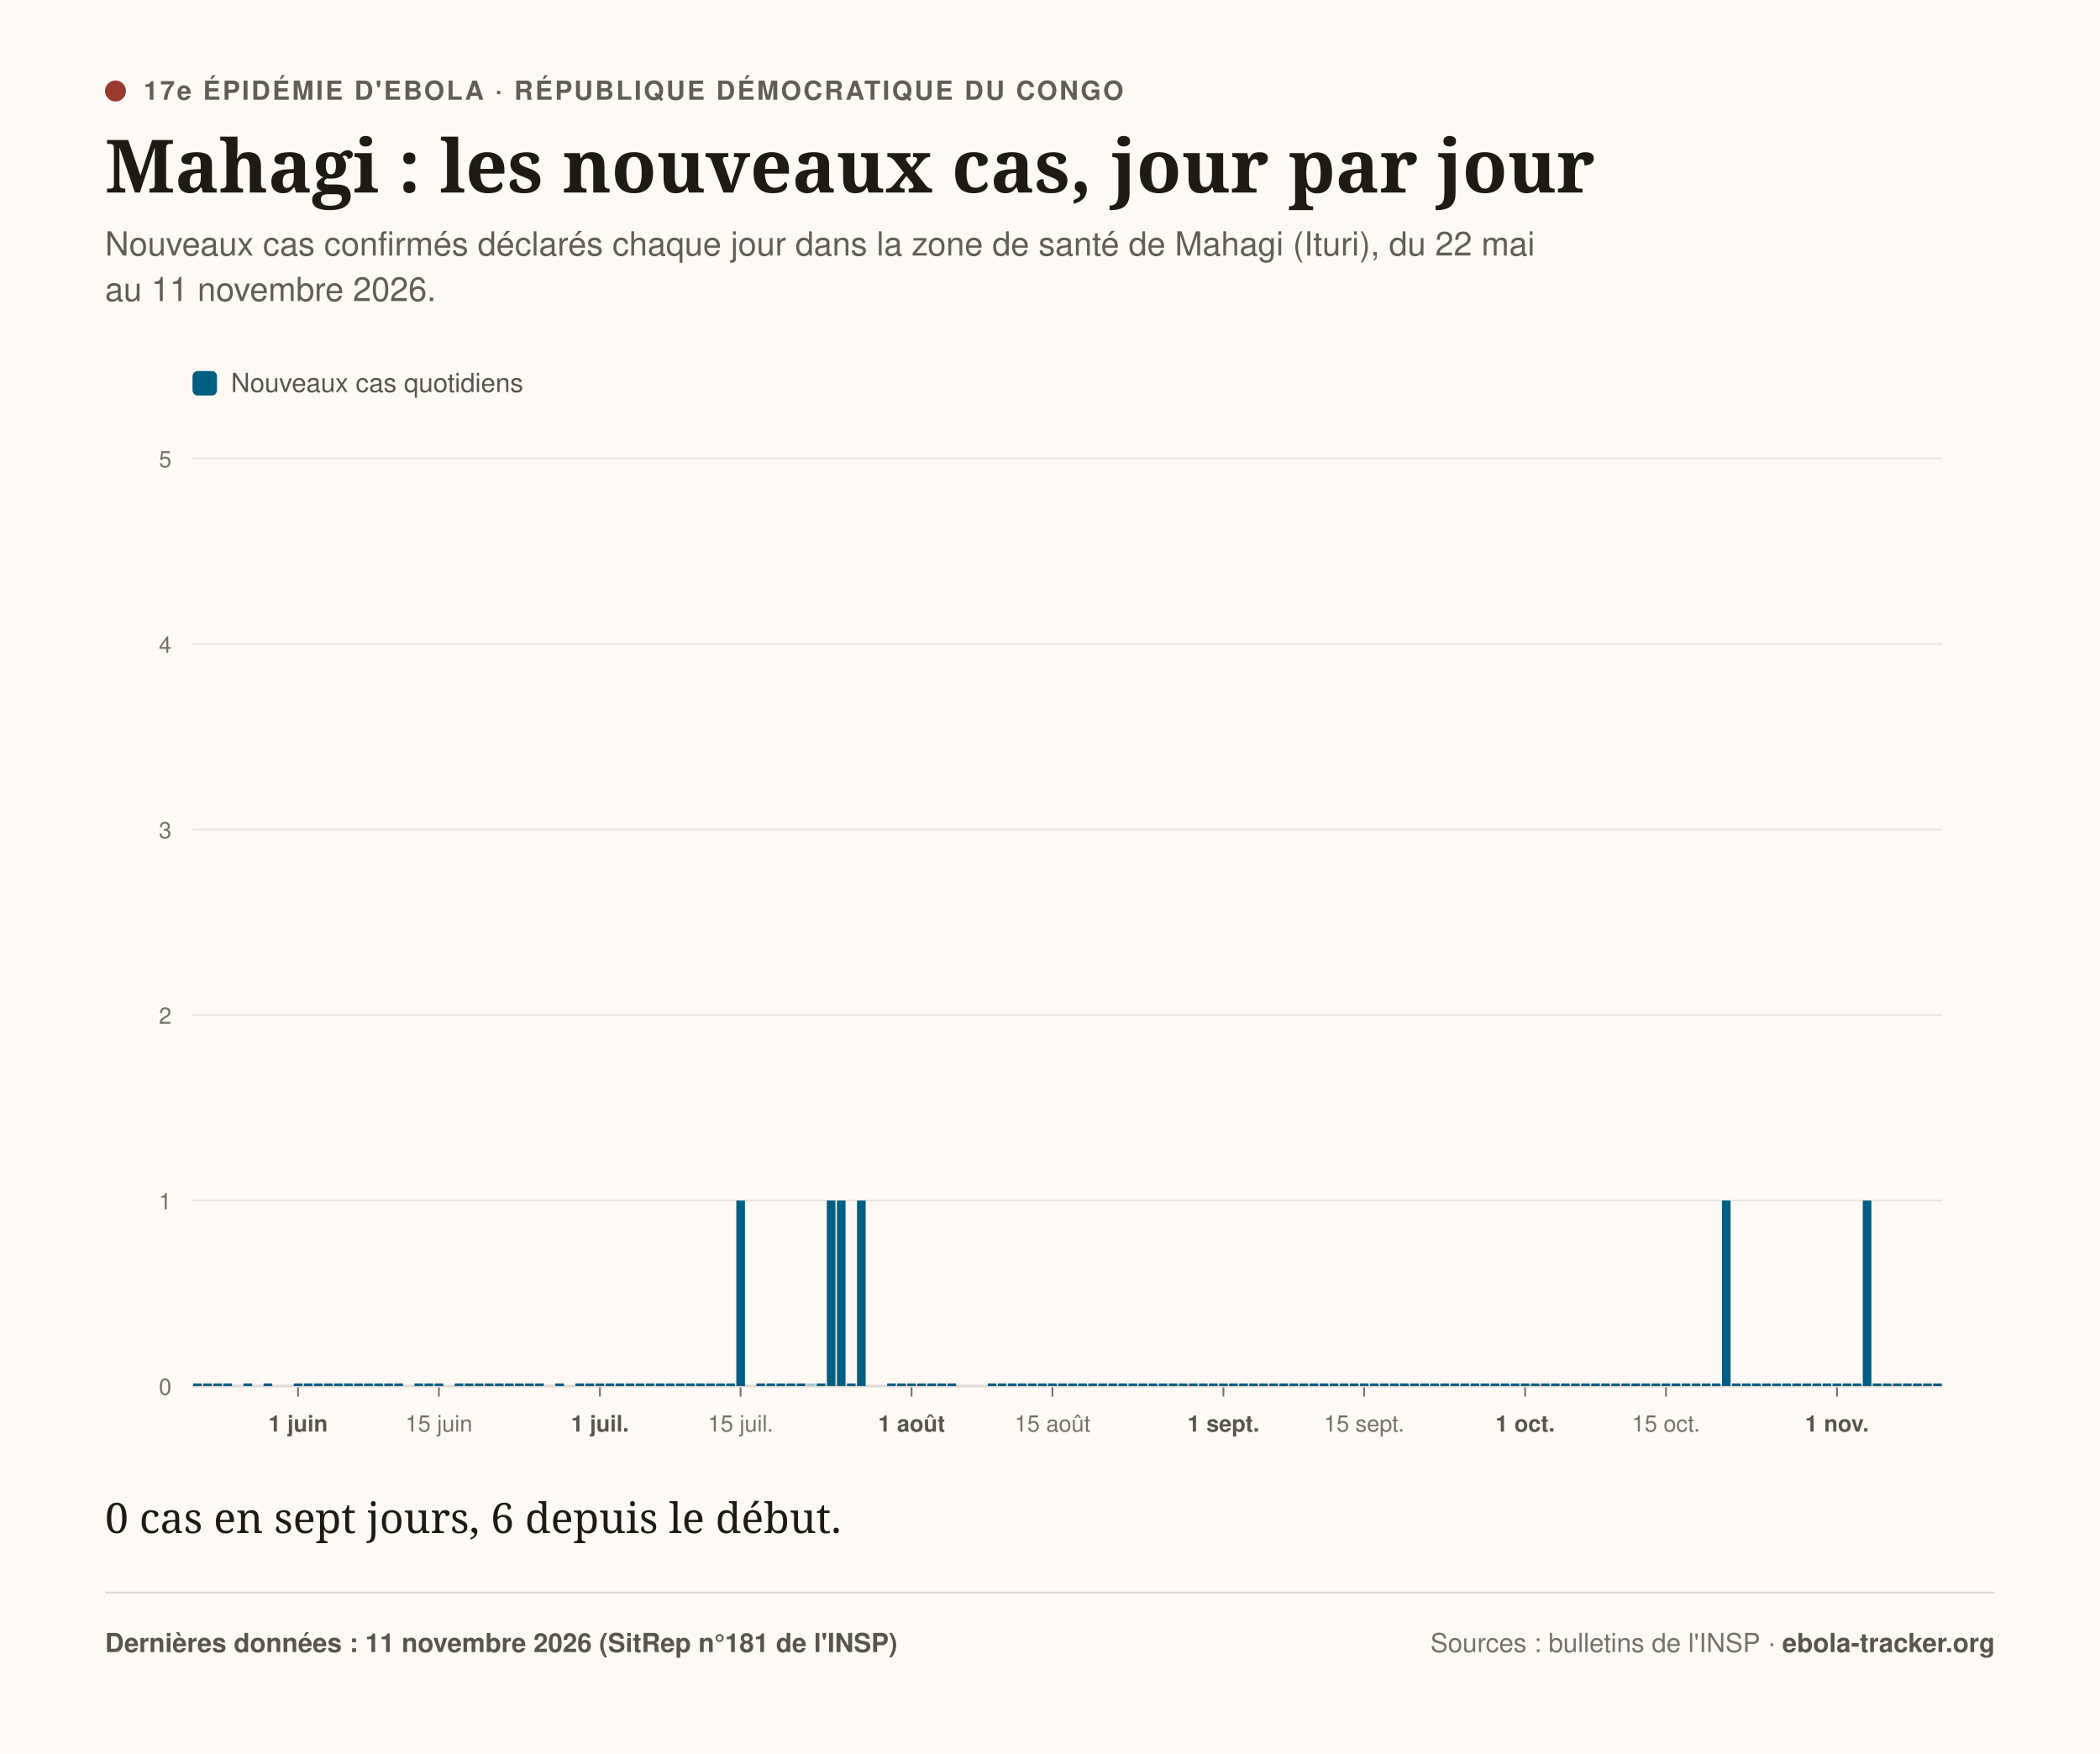
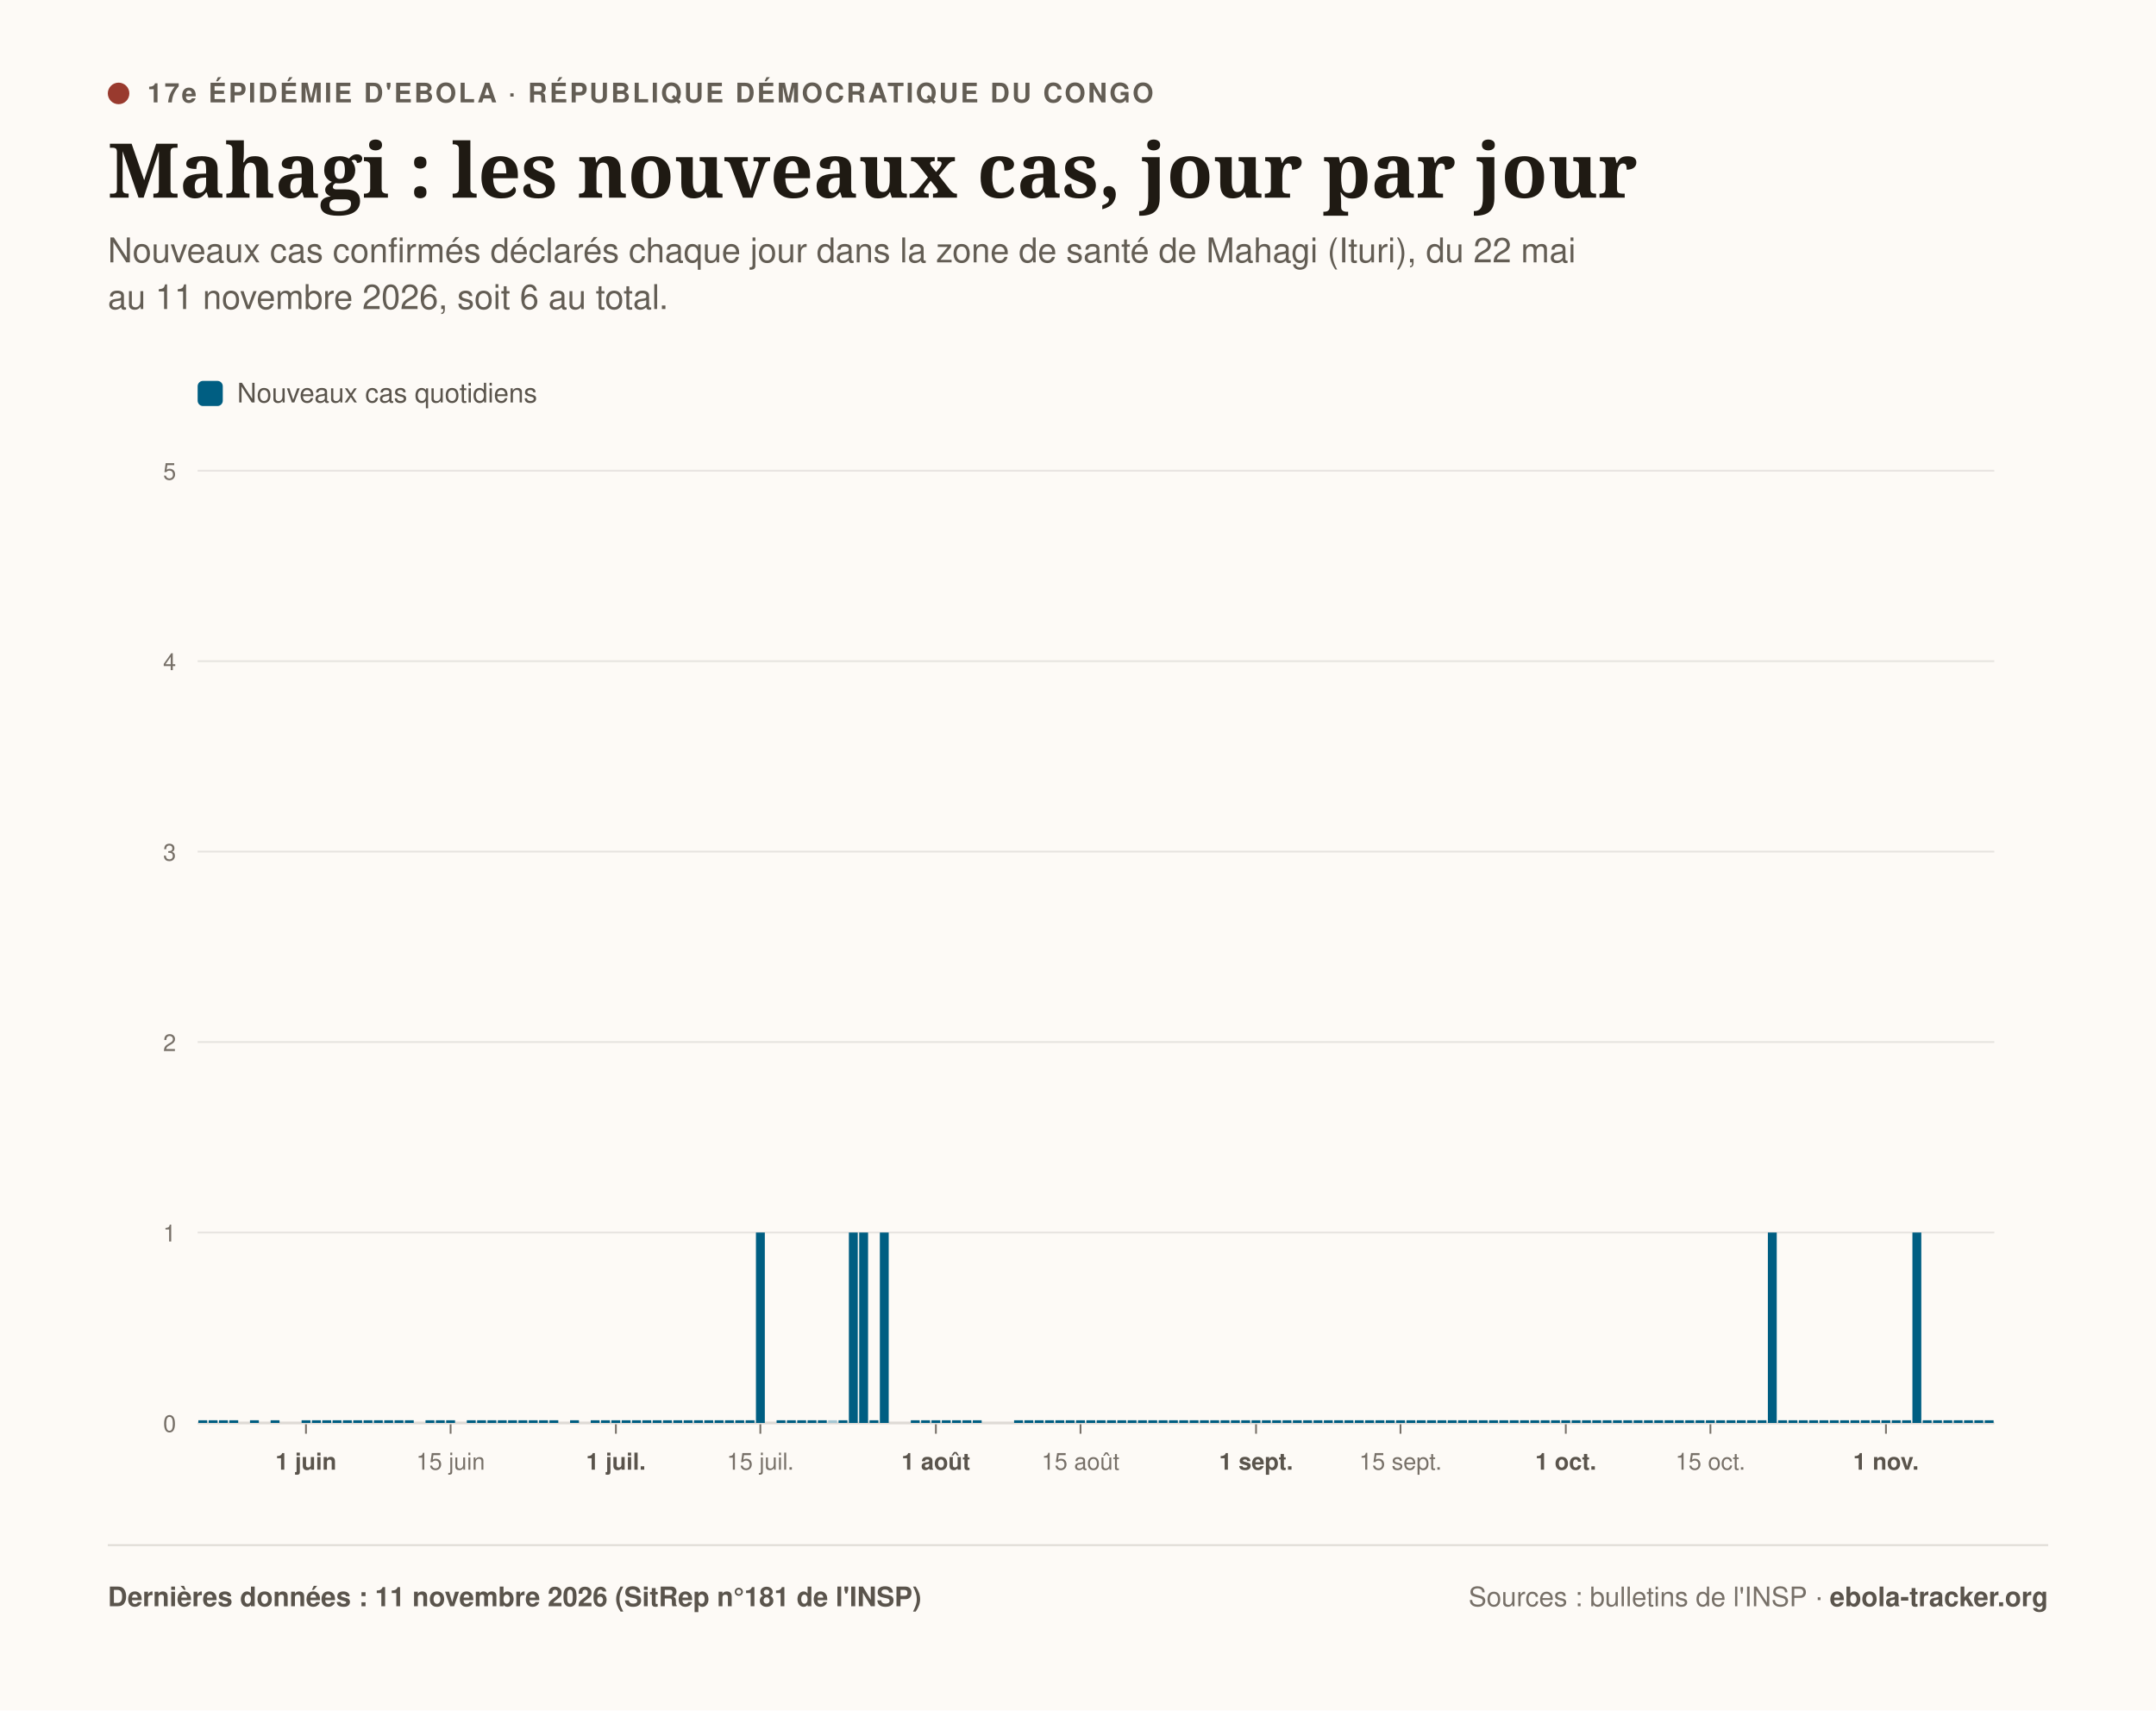
- <svg xmlns="http://www.w3.org/2000/svg" viewBox="0 0 1200 1002" role="img" aria-label="Mahagi : les nouveaux cas, jour par jour. Nouveaux cas confirmés déclarés chaque jour dans la zone de santé de Mahagi (Ituri), du 22 mai au 11 novembre 2026.">
-   <rect width="1200" height="1002" fill="#FDFAF6" />
+ <svg xmlns="http://www.w3.org/2000/svg" viewBox="0 0 1200 952" role="img" aria-label="Mahagi : les nouveaux cas, jour par jour. Nouveaux cas confirmés déclarés chaque jour dans la zone de santé de Mahagi (Ituri), du 22 mai au 11 novembre 2026, soit 6 au total.">
+   <rect width="1200" height="952" fill="#FDFAF6" />
  <circle cx="66" cy="52" r="6" fill="#993A2E" />
  <text x="82.0" y="57.0" font-family="'Public Sans',Helvetica,Arial,sans-serif" font-size="15" font-weight="700" fill="#635D54" text-anchor="start" letter-spacing=".08em">17e ÉPIDÉMIE D'EBOLA · RÉPUBLIQUE DÉMOCRATIQUE DU CONGO</text>
  <text x="60.0" y="110.0" font-family="'Source Serif 4',Georgia,serif" font-size="42" font-weight="600" fill="#1F1A13" text-anchor="start">Mahagi : les nouveaux cas, jour par jour</text>
  <text x="60.0" y="146.0" font-family="'Public Sans',Helvetica,Arial,sans-serif" font-size="19" font-weight="400" fill="#635D54" text-anchor="start">Nouveaux cas confirmés déclarés chaque jour dans la zone de santé de Mahagi (Ituri), du 22 mai</text>
-   <text x="60.0" y="172.0" font-family="'Public Sans',Helvetica,Arial,sans-serif" font-size="19" font-weight="400" fill="#635D54" text-anchor="start">au 11 novembre 2026.</text>
+   <text x="60.0" y="172.0" font-family="'Public Sans',Helvetica,Arial,sans-serif" font-size="19" font-weight="400" fill="#635D54" text-anchor="start">au 11 novembre 2026, soit 6 au total.</text>
  <rect x="110" y="212" width="14" height="14" rx="3" fill="#005E82" />
  <text x="132.0" y="224.0" font-family="'Public Sans',Helvetica,Arial,sans-serif" font-size="15" font-weight="400" fill="#5A544C" text-anchor="start">Nouveaux cas quotidiens</text>
  <line x1="110" x2="1110" y1="792.0" y2="792.0" stroke="#E7E4E0" />
  <text x="98.0" y="797.0" font-family="'Public Sans',Helvetica,Arial,sans-serif" font-size="13" font-weight="400" fill="#777068" text-anchor="end">0</text>
  <line x1="110" x2="1110" y1="686.0" y2="686.0" stroke="#E7E4E0" />
  <text x="98.0" y="691.0" font-family="'Public Sans',Helvetica,Arial,sans-serif" font-size="13" font-weight="400" fill="#777068" text-anchor="end">1</text>
  <line x1="110" x2="1110" y1="580.0" y2="580.0" stroke="#E7E4E0" />
  <text x="98.0" y="585.0" font-family="'Public Sans',Helvetica,Arial,sans-serif" font-size="13" font-weight="400" fill="#777068" text-anchor="end">2</text>
  <line x1="110" x2="1110" y1="474.0" y2="474.0" stroke="#E7E4E0" />
  <text x="98.0" y="479.0" font-family="'Public Sans',Helvetica,Arial,sans-serif" font-size="13" font-weight="400" fill="#777068" text-anchor="end">3</text>
  <line x1="110" x2="1110" y1="368.0" y2="368.0" stroke="#E7E4E0" />
  <text x="98.0" y="373.0" font-family="'Public Sans',Helvetica,Arial,sans-serif" font-size="13" font-weight="400" fill="#777068" text-anchor="end">4</text>
  <line x1="110" x2="1110" y1="262.0" y2="262.0" stroke="#E7E4E0" />
  <text x="98.0" y="267.0" font-family="'Public Sans',Helvetica,Arial,sans-serif" font-size="13" font-weight="400" fill="#777068" text-anchor="end">5</text>
  <line x1="170.3" x2="170.3" y1="792" y2="798" stroke="#777068" />
  <text x="170.3" y="818.0" font-family="'Public Sans',Helvetica,Arial,sans-serif" font-size="13" font-weight="600" fill="#5A544C" text-anchor="middle">1 juin</text>
  <line x1="250.8" x2="250.8" y1="792" y2="798" stroke="#777068" />
  <text x="250.8" y="818.0" font-family="'Public Sans',Helvetica,Arial,sans-serif" font-size="13" font-weight="400" fill="#777068" text-anchor="middle">15 juin</text>
  <line x1="342.8" x2="342.8" y1="792" y2="798" stroke="#777068" />
  <text x="342.8" y="818.0" font-family="'Public Sans',Helvetica,Arial,sans-serif" font-size="13" font-weight="600" fill="#5A544C" text-anchor="middle">1 juil.</text>
  <line x1="423.2" x2="423.2" y1="792" y2="798" stroke="#777068" />
  <text x="423.2" y="818.0" font-family="'Public Sans',Helvetica,Arial,sans-serif" font-size="13" font-weight="400" fill="#777068" text-anchor="middle">15 juil.</text>
  <line x1="520.9" x2="520.9" y1="792" y2="798" stroke="#777068" />
  <text x="520.9" y="818.0" font-family="'Public Sans',Helvetica,Arial,sans-serif" font-size="13" font-weight="600" fill="#5A544C" text-anchor="middle">1 août</text>
  <line x1="601.4" x2="601.4" y1="792" y2="798" stroke="#777068" />
  <text x="601.4" y="818.0" font-family="'Public Sans',Helvetica,Arial,sans-serif" font-size="13" font-weight="400" fill="#777068" text-anchor="middle">15 août</text>
  <line x1="699.1" x2="699.1" y1="792" y2="798" stroke="#777068" />
  <text x="699.1" y="818.0" font-family="'Public Sans',Helvetica,Arial,sans-serif" font-size="13" font-weight="600" fill="#5A544C" text-anchor="middle">1 sept.</text>
  <line x1="779.5" x2="779.5" y1="792" y2="798" stroke="#777068" />
  <text x="779.5" y="818.0" font-family="'Public Sans',Helvetica,Arial,sans-serif" font-size="13" font-weight="400" fill="#777068" text-anchor="middle">15 sept.</text>
  <line x1="871.5" x2="871.5" y1="792" y2="798" stroke="#777068" />
  <text x="871.5" y="818.0" font-family="'Public Sans',Helvetica,Arial,sans-serif" font-size="13" font-weight="600" fill="#5A544C" text-anchor="middle">1 oct.</text>
  <line x1="952.0" x2="952.0" y1="792" y2="798" stroke="#777068" />
  <text x="952.0" y="818.0" font-family="'Public Sans',Helvetica,Arial,sans-serif" font-size="13" font-weight="400" fill="#777068" text-anchor="middle">15 oct.</text>
  <line x1="1049.7" x2="1049.7" y1="792" y2="798" stroke="#777068" />
  <text x="1049.7" y="818.0" font-family="'Public Sans',Helvetica,Arial,sans-serif" font-size="13" font-weight="600" fill="#5A544C" text-anchor="middle">1 nov.</text>
  <line x1="110" x2="1110" y1="792" y2="792" stroke="#DEDAD5" stroke-width="1.5" />
  <rect x="110.40" y="790.50" width="4.94" height="1.50" fill="#005E82" />
  <rect x="116.15" y="790.50" width="4.94" height="1.50" fill="#005E82" />
  <rect x="121.90" y="790.50" width="4.94" height="1.50" fill="#005E82" />
  <rect x="127.64" y="790.50" width="4.94" height="1.50" fill="#005E82" />
  <rect x="139.14" y="790.50" width="4.94" height="1.50" fill="#005E82" />
  <rect x="150.63" y="790.50" width="4.94" height="1.50" fill="#005E82" />
  <rect x="167.87" y="790.50" width="4.94" height="1.50" fill="#005E82" />
  <rect x="173.62" y="790.50" width="4.94" height="1.50" fill="#005E82" />
  <rect x="179.37" y="790.50" width="4.94" height="1.50" fill="#005E82" />
  <rect x="185.11" y="790.50" width="4.94" height="1.50" fill="#005E82" />
  <rect x="190.86" y="790.50" width="4.94" height="1.50" fill="#005E82" />
  <rect x="196.61" y="790.50" width="4.94" height="1.50" fill="#005E82" />
  <rect x="202.36" y="790.50" width="4.94" height="1.50" fill="#005E82" />
  <rect x="208.10" y="790.50" width="4.94" height="1.50" fill="#005E82" />
  <rect x="213.85" y="790.50" width="4.94" height="1.50" fill="#005E82" />
  <rect x="219.60" y="790.50" width="4.94" height="1.50" fill="#005E82" />
  <rect x="225.34" y="790.50" width="4.94" height="1.50" fill="#005E82" />
  <rect x="236.84" y="790.50" width="4.94" height="1.50" fill="#005E82" />
  <rect x="242.59" y="790.50" width="4.94" height="1.50" fill="#005E82" />
  <rect x="248.33" y="790.50" width="4.94" height="1.50" fill="#005E82" />
  <rect x="259.83" y="790.50" width="4.94" height="1.50" fill="#005E82" />
  <rect x="265.57" y="790.50" width="4.94" height="1.50" fill="#005E82" />
  <rect x="271.32" y="790.50" width="4.94" height="1.50" fill="#005E82" />
  <rect x="277.07" y="790.50" width="4.94" height="1.50" fill="#005E82" />
  <rect x="282.82" y="790.50" width="4.94" height="1.50" fill="#005E82" />
  <rect x="288.56" y="790.50" width="4.94" height="1.50" fill="#005E82" />
  <rect x="294.31" y="790.50" width="4.94" height="1.50" fill="#005E82" />
  <rect x="300.06" y="790.50" width="4.94" height="1.50" fill="#005E82" />
  <rect x="305.80" y="790.50" width="4.94" height="1.50" fill="#005E82" />
  <rect x="317.30" y="790.50" width="4.94" height="1.50" fill="#005E82" />
  <rect x="328.79" y="790.50" width="4.94" height="1.50" fill="#005E82" />
  <rect x="334.54" y="790.50" width="4.94" height="1.50" fill="#005E82" />
  <rect x="340.29" y="790.50" width="4.94" height="1.50" fill="#005E82" />
  <rect x="346.03" y="790.50" width="4.94" height="1.50" fill="#005E82" />
  <rect x="351.78" y="790.50" width="4.94" height="1.50" fill="#005E82" />
  <rect x="357.53" y="790.50" width="4.94" height="1.50" fill="#005E82" />
  <rect x="363.28" y="790.50" width="4.94" height="1.50" fill="#005E82" />
  <rect x="369.02" y="790.50" width="4.94" height="1.50" fill="#005E82" />
  <rect x="374.77" y="790.50" width="4.94" height="1.50" fill="#005E82" />
  <rect x="380.52" y="790.50" width="4.94" height="1.50" fill="#005E82" />
  <rect x="386.26" y="790.50" width="4.94" height="1.50" fill="#005E82" />
  <rect x="392.01" y="790.50" width="4.94" height="1.50" fill="#005E82" />
  <rect x="397.76" y="790.50" width="4.94" height="1.50" fill="#005E82" />
  <rect x="403.51" y="790.50" width="4.94" height="1.50" fill="#005E82" />
  <rect x="409.25" y="790.50" width="4.94" height="1.50" fill="#005E82" />
  <rect x="415.00" y="790.50" width="4.94" height="1.50" fill="#005E82" />
  <rect x="420.75" y="686.00" width="4.94" height="106.00" fill="#005E82" />
  <rect x="432.24" y="790.50" width="4.94" height="1.50" fill="#005E82" />
  <rect x="437.99" y="790.50" width="4.94" height="1.50" fill="#005E82" />
  <rect x="443.74" y="790.50" width="4.94" height="1.50" fill="#005E82" />
  <rect x="449.48" y="790.50" width="4.94" height="1.50" fill="#005E82" />
  <rect x="455.23" y="790.50" width="4.94" height="1.50" fill="#005E82" />
  <rect x="460.98" y="790.50" width="4.94" height="1.50" fill="#a6c7d3" />
  <rect x="466.72" y="790.50" width="4.94" height="1.50" fill="#005E82" />
  <rect x="472.47" y="686.00" width="4.94" height="106.00" fill="#005E82" />
  <rect x="478.22" y="686.00" width="4.94" height="106.00" fill="#005E82" />
  <rect x="483.97" y="790.50" width="4.94" height="1.50" fill="#005E82" />
  <rect x="489.71" y="686.00" width="4.94" height="106.00" fill="#005E82" />
  <rect x="506.95" y="790.50" width="4.94" height="1.50" fill="#005E82" />
  <rect x="512.70" y="790.50" width="4.94" height="1.50" fill="#005E82" />
  <rect x="518.45" y="790.50" width="4.94" height="1.50" fill="#005E82" />
  <rect x="524.20" y="790.50" width="4.94" height="1.50" fill="#005E82" />
  <rect x="529.94" y="790.50" width="4.94" height="1.50" fill="#005E82" />
  <rect x="535.69" y="790.50" width="4.94" height="1.50" fill="#005E82" />
  <rect x="541.44" y="790.50" width="4.94" height="1.50" fill="#005E82" />
  <rect x="564.43" y="790.50" width="4.94" height="1.50" fill="#005E82" />
  <rect x="570.17" y="790.50" width="4.94" height="1.50" fill="#005E82" />
  <rect x="575.92" y="790.50" width="4.94" height="1.50" fill="#005E82" />
  <rect x="581.67" y="790.50" width="4.94" height="1.50" fill="#005E82" />
  <rect x="587.41" y="790.50" width="4.94" height="1.50" fill="#005E82" />
  <rect x="593.16" y="790.50" width="4.94" height="1.50" fill="#005E82" />
  <rect x="598.91" y="790.50" width="4.94" height="1.50" fill="#005E82" />
  <rect x="604.66" y="790.50" width="4.94" height="1.50" fill="#005E82" />
  <rect x="610.40" y="790.50" width="4.94" height="1.50" fill="#005E82" />
  <rect x="616.15" y="790.50" width="4.94" height="1.50" fill="#005E82" />
  <rect x="621.90" y="790.50" width="4.94" height="1.50" fill="#005E82" />
  <rect x="627.64" y="790.50" width="4.94" height="1.50" fill="#005E82" />
  <rect x="633.39" y="790.50" width="4.94" height="1.50" fill="#005E82" />
  <rect x="639.14" y="790.50" width="4.94" height="1.50" fill="#005E82" />
  <rect x="644.89" y="790.50" width="4.94" height="1.50" fill="#005E82" />
  <rect x="650.63" y="790.50" width="4.94" height="1.50" fill="#005E82" />
  <rect x="656.38" y="790.50" width="4.94" height="1.50" fill="#005E82" />
  <rect x="662.13" y="790.50" width="4.94" height="1.50" fill="#005E82" />
  <rect x="667.87" y="790.50" width="4.94" height="1.50" fill="#005E82" />
  <rect x="673.62" y="790.50" width="4.94" height="1.50" fill="#005E82" />
  <rect x="679.37" y="790.50" width="4.94" height="1.50" fill="#005E82" />
  <rect x="685.11" y="790.50" width="4.94" height="1.50" fill="#005E82" />
  <rect x="690.86" y="790.50" width="4.94" height="1.50" fill="#005E82" />
  <rect x="696.61" y="790.50" width="4.94" height="1.50" fill="#005E82" />
  <rect x="702.36" y="790.50" width="4.94" height="1.50" fill="#005E82" />
  <rect x="708.10" y="790.50" width="4.94" height="1.50" fill="#005E82" />
  <rect x="713.85" y="790.50" width="4.94" height="1.50" fill="#005E82" />
  <rect x="719.60" y="790.50" width="4.94" height="1.50" fill="#005E82" />
  <rect x="725.34" y="790.50" width="4.94" height="1.50" fill="#005E82" />
  <rect x="731.09" y="790.50" width="4.94" height="1.50" fill="#005E82" />
  <rect x="736.84" y="790.50" width="4.94" height="1.50" fill="#005E82" />
  <rect x="742.59" y="790.50" width="4.94" height="1.50" fill="#005E82" />
  <rect x="748.33" y="790.50" width="4.94" height="1.50" fill="#005E82" />
  <rect x="754.08" y="790.50" width="4.94" height="1.50" fill="#005E82" />
  <rect x="759.83" y="790.50" width="4.94" height="1.50" fill="#005E82" />
  <rect x="765.57" y="790.50" width="4.94" height="1.50" fill="#005E82" />
  <rect x="771.32" y="790.50" width="4.94" height="1.50" fill="#005E82" />
  <rect x="777.07" y="790.50" width="4.94" height="1.50" fill="#005E82" />
  <rect x="782.82" y="790.50" width="4.94" height="1.50" fill="#005E82" />
  <rect x="788.56" y="790.50" width="4.94" height="1.50" fill="#005E82" />
  <rect x="794.31" y="790.50" width="4.94" height="1.50" fill="#005E82" />
  <rect x="800.06" y="790.50" width="4.94" height="1.50" fill="#005E82" />
  <rect x="805.80" y="790.50" width="4.94" height="1.50" fill="#005E82" />
  <rect x="811.55" y="790.50" width="4.94" height="1.50" fill="#005E82" />
  <rect x="817.30" y="790.50" width="4.94" height="1.50" fill="#005E82" />
  <rect x="823.05" y="790.50" width="4.94" height="1.50" fill="#005E82" />
  <rect x="828.79" y="790.50" width="4.94" height="1.50" fill="#005E82" />
  <rect x="834.54" y="790.50" width="4.94" height="1.50" fill="#005E82" />
  <rect x="840.29" y="790.50" width="4.94" height="1.50" fill="#005E82" />
  <rect x="846.03" y="790.50" width="4.94" height="1.50" fill="#005E82" />
  <rect x="851.78" y="790.50" width="4.94" height="1.50" fill="#005E82" />
  <rect x="857.53" y="790.50" width="4.94" height="1.50" fill="#005E82" />
  <rect x="863.28" y="790.50" width="4.94" height="1.50" fill="#005E82" />
  <rect x="869.02" y="790.50" width="4.94" height="1.50" fill="#005E82" />
  <rect x="874.77" y="790.50" width="4.94" height="1.50" fill="#005E82" />
  <rect x="880.52" y="790.50" width="4.94" height="1.50" fill="#005E82" />
  <rect x="886.26" y="790.50" width="4.94" height="1.50" fill="#005E82" />
  <rect x="892.01" y="790.50" width="4.94" height="1.50" fill="#005E82" />
  <rect x="897.76" y="790.50" width="4.94" height="1.50" fill="#005E82" />
  <rect x="903.51" y="790.50" width="4.94" height="1.50" fill="#005E82" />
  <rect x="909.25" y="790.50" width="4.94" height="1.50" fill="#005E82" />
  <rect x="915.00" y="790.50" width="4.94" height="1.50" fill="#005E82" />
  <rect x="920.75" y="790.50" width="4.94" height="1.50" fill="#005E82" />
  <rect x="926.49" y="790.50" width="4.94" height="1.50" fill="#005E82" />
  <rect x="932.24" y="790.50" width="4.94" height="1.50" fill="#005E82" />
  <rect x="937.99" y="790.50" width="4.94" height="1.50" fill="#005E82" />
  <rect x="943.74" y="790.50" width="4.94" height="1.50" fill="#005E82" />
  <rect x="949.48" y="790.50" width="4.94" height="1.50" fill="#005E82" />
  <rect x="955.23" y="790.50" width="4.94" height="1.50" fill="#005E82" />
  <rect x="960.98" y="790.50" width="4.94" height="1.50" fill="#005E82" />
  <rect x="966.72" y="790.50" width="4.94" height="1.50" fill="#005E82" />
  <rect x="972.47" y="790.50" width="4.94" height="1.50" fill="#005E82" />
  <rect x="978.22" y="790.50" width="4.94" height="1.50" fill="#005E82" />
  <rect x="983.97" y="686.00" width="4.94" height="106.00" fill="#005E82" />
  <rect x="989.71" y="790.50" width="4.94" height="1.50" fill="#005E82" />
  <rect x="995.46" y="790.50" width="4.94" height="1.50" fill="#005E82" />
  <rect x="1001.21" y="790.50" width="4.94" height="1.50" fill="#005E82" />
  <rect x="1006.95" y="790.50" width="4.94" height="1.50" fill="#005E82" />
  <rect x="1012.70" y="790.50" width="4.94" height="1.50" fill="#005E82" />
  <rect x="1018.45" y="790.50" width="4.94" height="1.50" fill="#005E82" />
  <rect x="1024.20" y="790.50" width="4.94" height="1.50" fill="#005E82" />
  <rect x="1029.94" y="790.50" width="4.94" height="1.50" fill="#005E82" />
  <rect x="1035.69" y="790.50" width="4.94" height="1.50" fill="#005E82" />
  <rect x="1041.44" y="790.50" width="4.94" height="1.50" fill="#005E82" />
  <rect x="1047.18" y="790.50" width="4.94" height="1.50" fill="#005E82" />
  <rect x="1052.93" y="790.50" width="4.94" height="1.50" fill="#005E82" />
  <rect x="1058.68" y="790.50" width="4.94" height="1.50" fill="#005E82" />
  <rect x="1064.43" y="686.00" width="4.94" height="106.00" fill="#005E82" />
  <rect x="1070.17" y="790.50" width="4.94" height="1.50" fill="#005E82" />
  <rect x="1075.92" y="790.50" width="4.94" height="1.50" fill="#005E82" />
  <rect x="1081.67" y="790.50" width="4.94" height="1.50" fill="#005E82" />
  <rect x="1087.41" y="790.50" width="4.94" height="1.50" fill="#005E82" />
  <rect x="1093.16" y="790.50" width="4.94" height="1.50" fill="#005E82" />
  <rect x="1098.91" y="790.50" width="4.94" height="1.50" fill="#005E82" />
  <rect x="1104.66" y="790.50" width="4.94" height="1.50" fill="#005E82" />
-   <text x="60.0" y="876.0" font-family="'Source Serif 4',Georgia,serif" font-size="24" font-weight="400" fill="#1F1A13" text-anchor="start">0 cas en sept jours, 6 depuis le début.</text>
-   <line x1="60" x2="1140" y1="910" y2="910" stroke="#DEDAD5" />
-   <text x="60.0" y="944.0" font-family="'Public Sans',Helvetica,Arial,sans-serif" font-size="15" font-weight="600" fill="#5A544C" text-anchor="start">Dernières données : 11 novembre 2026 (SitRep n°181 de l'INSP)</text>
-   <text x="1140" y="944" text-anchor="end" font-family="'Public Sans',Helvetica,Arial,sans-serif" font-size="15" fill="#777068">Sources : bulletins de l'INSP · <tspan font-weight="700" fill="#5A544C">ebola-tracker.org</tspan>
+   <line x1="60" x2="1140" y1="860" y2="860" stroke="#DEDAD5" />
+   <text x="60.0" y="894.0" font-family="'Public Sans',Helvetica,Arial,sans-serif" font-size="15" font-weight="600" fill="#5A544C" text-anchor="start">Dernières données : 11 novembre 2026 (SitRep n°181 de l'INSP)</text>
+   <text x="1140" y="894" text-anchor="end" font-family="'Public Sans',Helvetica,Arial,sans-serif" font-size="15" fill="#777068">Sources : bulletins de l'INSP · <tspan font-weight="700" fill="#5A544C">ebola-tracker.org</tspan>
  </text>
</svg>
